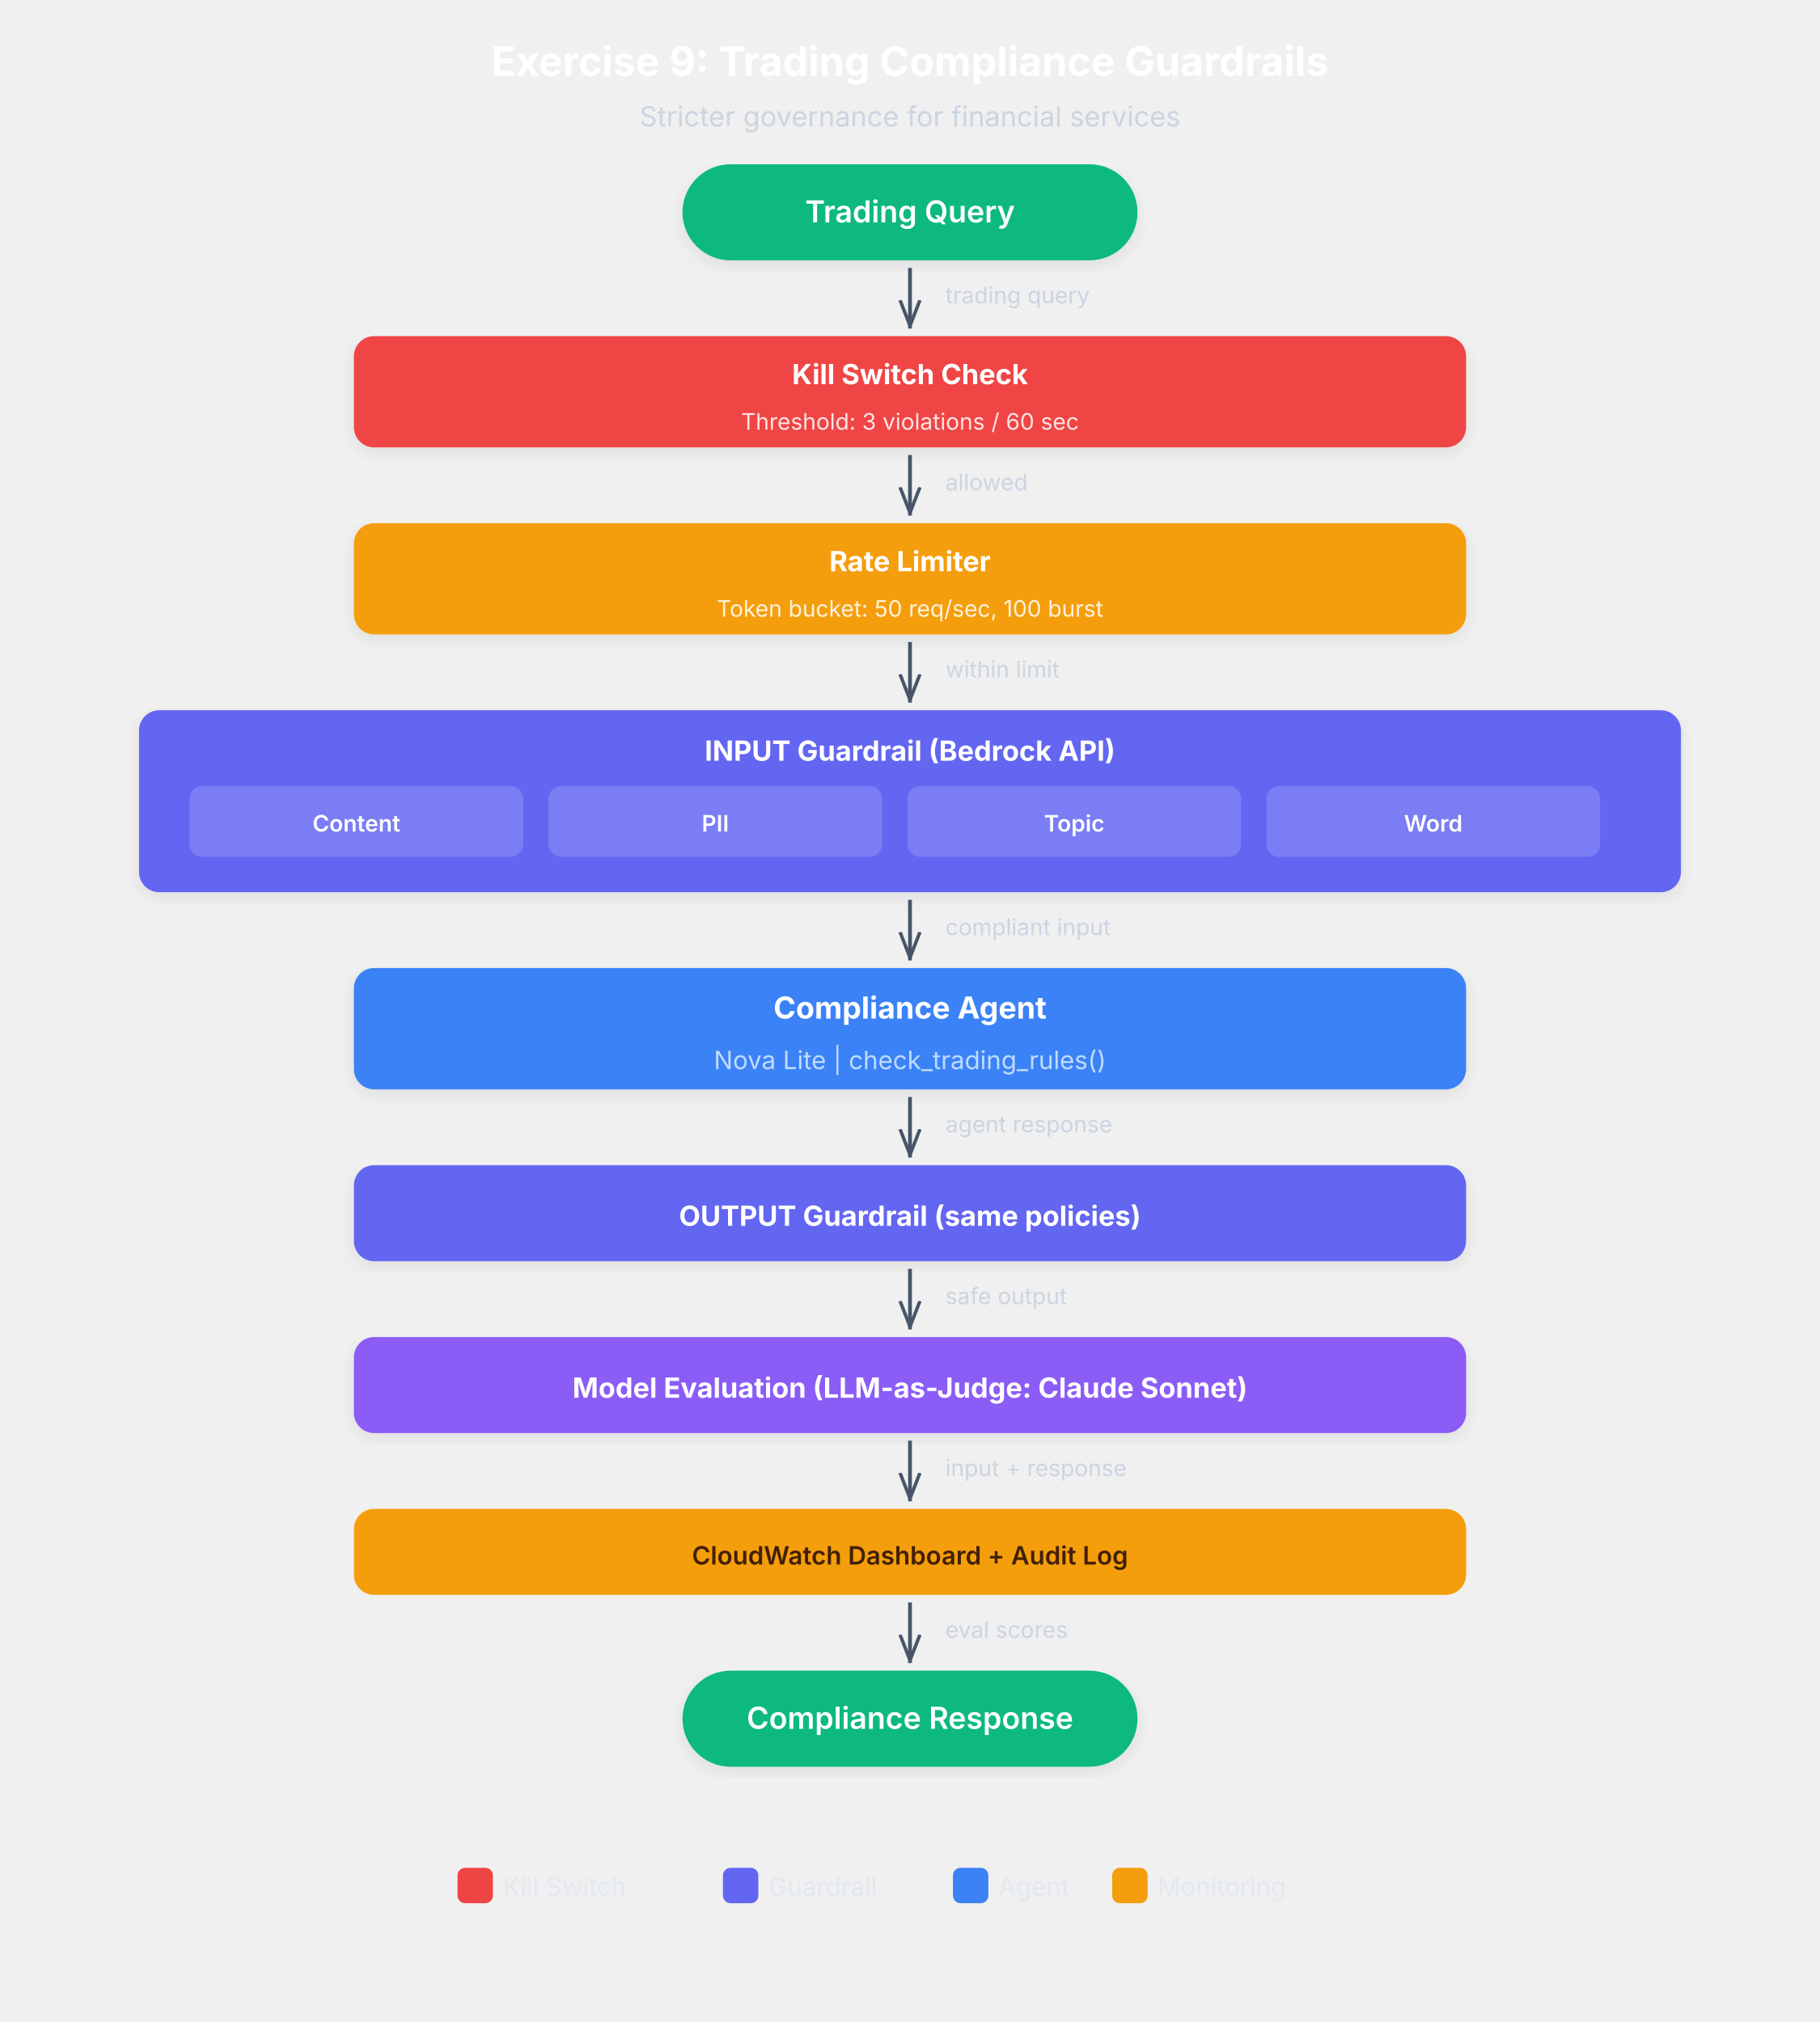
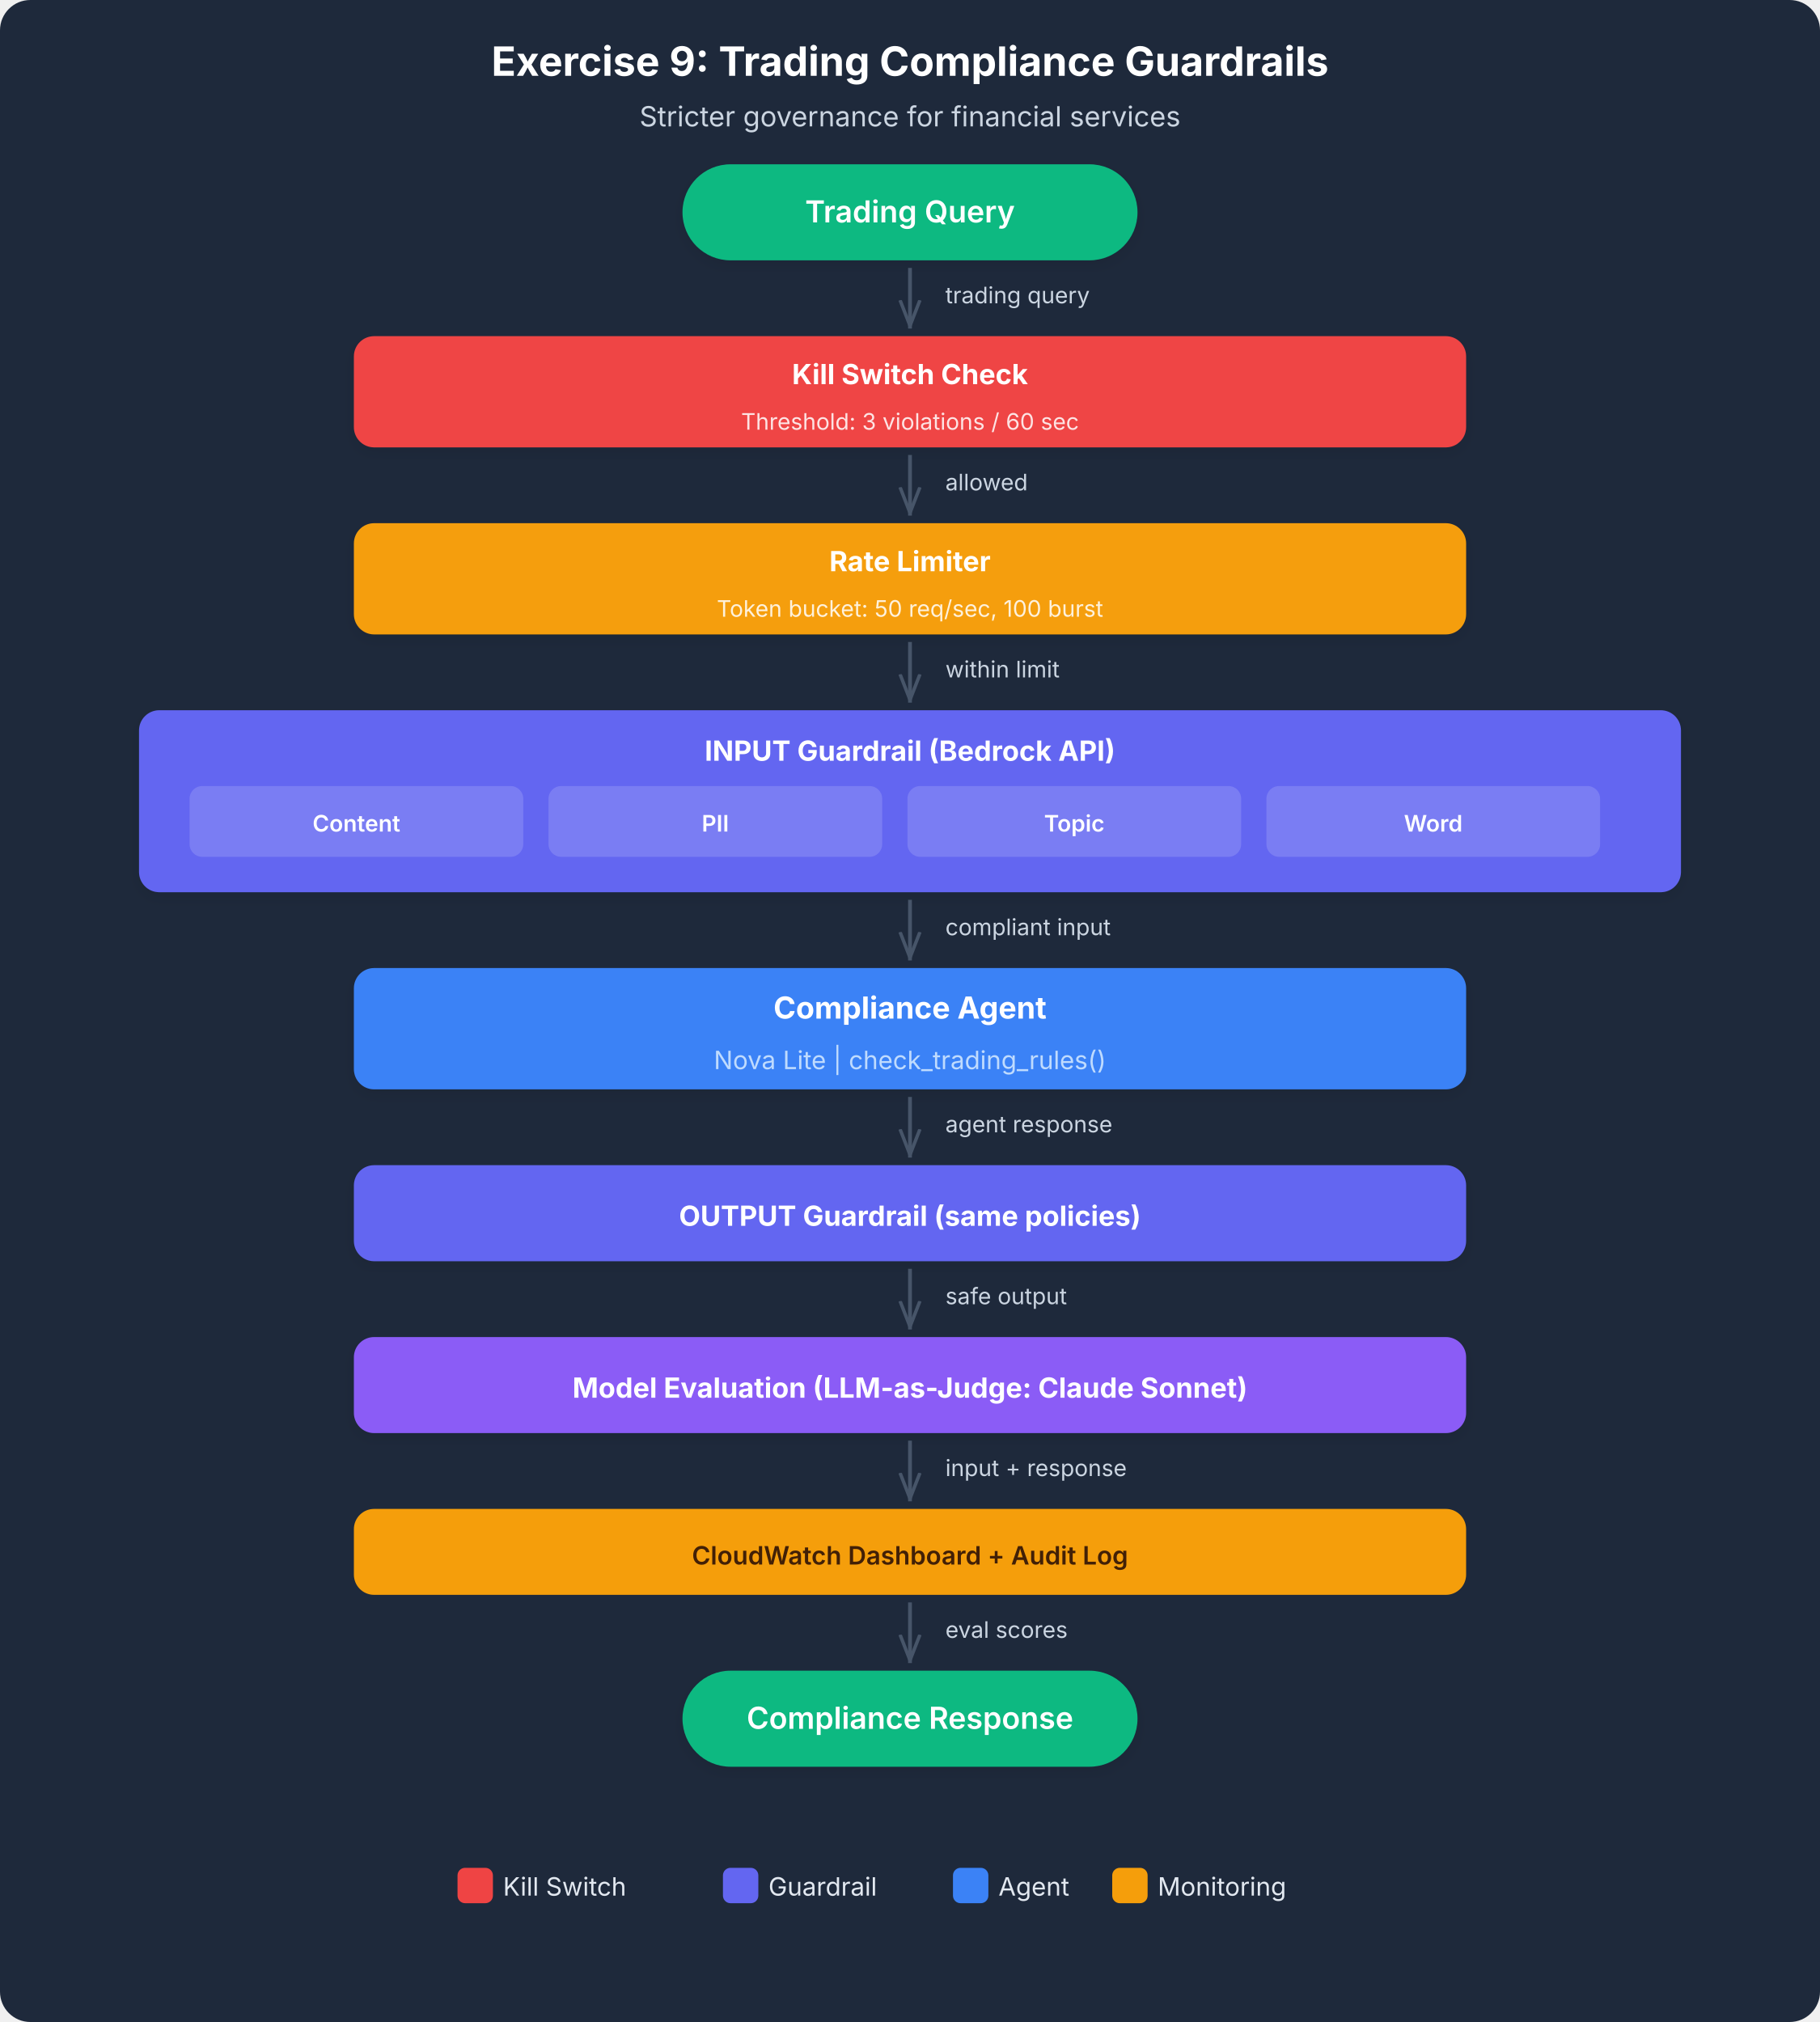
<svg xmlns="http://www.w3.org/2000/svg" viewBox="0 0 720 800" font-family="system-ui, -apple-system, &quot;Segoe UI&quot;, sans-serif">
  <defs>
    <filter id="sh" x="-4%" y="-4%" width="108%" height="116%">
      <feDropShadow dx="0" dy="2" stdDeviation="3" flood-opacity="0.08" />
    </filter>
    <marker id="a" viewBox="0 0 10 8" refX="10" refY="4" markerWidth="8" markerHeight="6" orient="auto">
      <path d="M0,0.5 L9,4 L0,7.5" fill="none" stroke="#475569" stroke-width="1.2" stroke-linejoin="round" />
    </marker>
    <marker id="ah" viewBox="0 0 10 8" refX="10" refY="4" markerWidth="8" markerHeight="6" orient="auto">
      <path d="M0,0.5 L9,4 L0,7.5" fill="none" stroke="#475569" stroke-width="1.2" stroke-linejoin="round" />
    </marker>
  </defs>
+   <rect width="720" height="800" rx="12" fill="#1e293b" />
  <text x="360" y="30" text-anchor="middle" font-size="16" font-weight="700" fill="#ffffff">Exercise 9: Trading Compliance Guardrails</text>
  <text x="360" y="50" text-anchor="middle" font-size="11" fill="#cbd5e1">Stricter governance for financial services</text>
  <rect x="270" y="65" width="180" height="38" rx="19" fill="#10b981" filter="url(#sh)" />
  <text x="360" y="88" text-anchor="middle" font-size="12" font-weight="600" fill="white">Trading Query</text>
  <rect x="140" y="133" width="440" height="44" rx="8" fill="#ef4444" filter="url(#sh)" />
  <text x="360" y="152" text-anchor="middle" font-size="11" font-weight="700" fill="white">Kill Switch Check</text>
  <text x="360" y="170" text-anchor="middle" font-size="9" fill="rgba(255,255,255,0.85)">Threshold: 3 violations / 60 sec</text>
  <rect x="140" y="207" width="440" height="44" rx="8" fill="#f59e0b" filter="url(#sh)" />
  <text x="360" y="226" text-anchor="middle" font-size="11" font-weight="700" fill="white">Rate Limiter</text>
  <text x="360" y="244" text-anchor="middle" font-size="9" fill="rgba(255,255,255,0.85)">Token bucket: 50 req/sec, 100 burst</text>
  <rect x="55" y="281" width="610" height="72" rx="8" fill="#6366f1" filter="url(#sh)" />
  <text x="360" y="301" text-anchor="middle" font-size="11" font-weight="700" fill="white">INPUT Guardrail (Bedrock API)</text>
  <rect x="75" y="311" width="132" height="28" rx="5" fill="rgba(255,255,255,0.15)" />
  <text x="141" y="329" text-anchor="middle" font-size="9" font-weight="600" fill="white">Content</text>
  <rect x="217" y="311" width="132" height="28" rx="5" fill="rgba(255,255,255,0.15)" />
  <text x="283" y="329" text-anchor="middle" font-size="9" font-weight="600" fill="white">PII</text>
  <rect x="359" y="311" width="132" height="28" rx="5" fill="rgba(255,255,255,0.15)" />
  <text x="425" y="329" text-anchor="middle" font-size="9" font-weight="600" fill="white">Topic</text>
  <rect x="501" y="311" width="132" height="28" rx="5" fill="rgba(255,255,255,0.15)" />
  <text x="567" y="329" text-anchor="middle" font-size="9" font-weight="600" fill="white">Word</text>
  <rect x="140" y="383" width="440" height="48" rx="8" fill="#3b82f6" filter="url(#sh)" />
  <text x="360" y="403" text-anchor="middle" font-size="12" font-weight="700" fill="white">Compliance Agent</text>
  <text x="360" y="423" text-anchor="middle" font-size="10" fill="#bfdbfe">Nova Lite | check_trading_rules()</text>
  <rect x="140" y="461" width="440" height="38" rx="8" fill="#6366f1" filter="url(#sh)" />
  <text x="360" y="485" text-anchor="middle" font-size="11" font-weight="700" fill="white">OUTPUT Guardrail (same policies)</text>
  <rect x="140" y="529" width="440" height="38" rx="8" fill="#8b5cf6" filter="url(#sh)" />
  <text x="360" y="553" text-anchor="middle" font-size="11" font-weight="700" fill="white">Model Evaluation (LLM-as-Judge: Claude Sonnet)</text>
  <rect x="140" y="597" width="440" height="34" rx="8" fill="#f59e0b" />
  <text x="360" y="619" text-anchor="middle" font-size="10" font-weight="600" fill="#422006">CloudWatch Dashboard + Audit Log</text>
  <rect x="270" y="661" width="180" height="38" rx="19" fill="#10b981" filter="url(#sh)" />
  <text x="360" y="684" text-anchor="middle" font-size="12" font-weight="600" fill="white">Compliance Response</text>
  <rect x="181" y="739" width="14" height="14" rx="3" fill="#ef4444" />
  <text x="199" y="750" font-size="10" fill="#e2e8f0">Kill Switch</text>
  <rect x="286" y="739" width="14" height="14" rx="3" fill="#6366f1" />
  <text x="304" y="750" font-size="10" fill="#e2e8f0">Guardrail</text>
  <rect x="377" y="739" width="14" height="14" rx="3" fill="#3b82f6" />
  <text x="395" y="750" font-size="10" fill="#e2e8f0">Agent</text>
  <rect x="440" y="739" width="14" height="14" rx="3" fill="#f59e0b" />
  <text x="458" y="750" font-size="10" fill="#e2e8f0">Monitoring</text>
  <g id="arrows">
    <line x1="360" y1="106" x2="360" y2="130" stroke="#475569" stroke-width="1.5" marker-end="url(#a)" />
    <text x="374" y="120" font-size="9" fill="#cbd5e1">trading query</text>
    <line x1="360" y1="180" x2="360" y2="204" stroke="#475569" stroke-width="1.5" marker-end="url(#a)" />
    <text x="374" y="194" font-size="9" fill="#cbd5e1">allowed</text>
    <line x1="360" y1="254" x2="360" y2="278" stroke="#475569" stroke-width="1.5" marker-end="url(#a)" />
    <text x="374" y="268" font-size="9" fill="#cbd5e1">within limit</text>
    <line x1="360" y1="356" x2="360" y2="380" stroke="#475569" stroke-width="1.5" marker-end="url(#a)" />
    <text x="374" y="370" font-size="9" fill="#cbd5e1">compliant input</text>
    <line x1="360" y1="434" x2="360" y2="458" stroke="#475569" stroke-width="1.5" marker-end="url(#a)" />
    <text x="374" y="448" font-size="9" fill="#cbd5e1">agent response</text>
    <line x1="360" y1="502" x2="360" y2="526" stroke="#475569" stroke-width="1.5" marker-end="url(#a)" />
    <text x="374" y="516" font-size="9" fill="#cbd5e1">safe output</text>
    <line x1="360" y1="570" x2="360" y2="594" stroke="#475569" stroke-width="1.5" marker-end="url(#a)" />
    <text x="374" y="584" font-size="9" fill="#cbd5e1">input + response</text>
    <line x1="360" y1="634" x2="360" y2="658" stroke="#475569" stroke-width="1.5" marker-end="url(#a)" />
    <text x="374" y="648" font-size="9" fill="#cbd5e1">eval scores</text>
  </g>
</svg>
